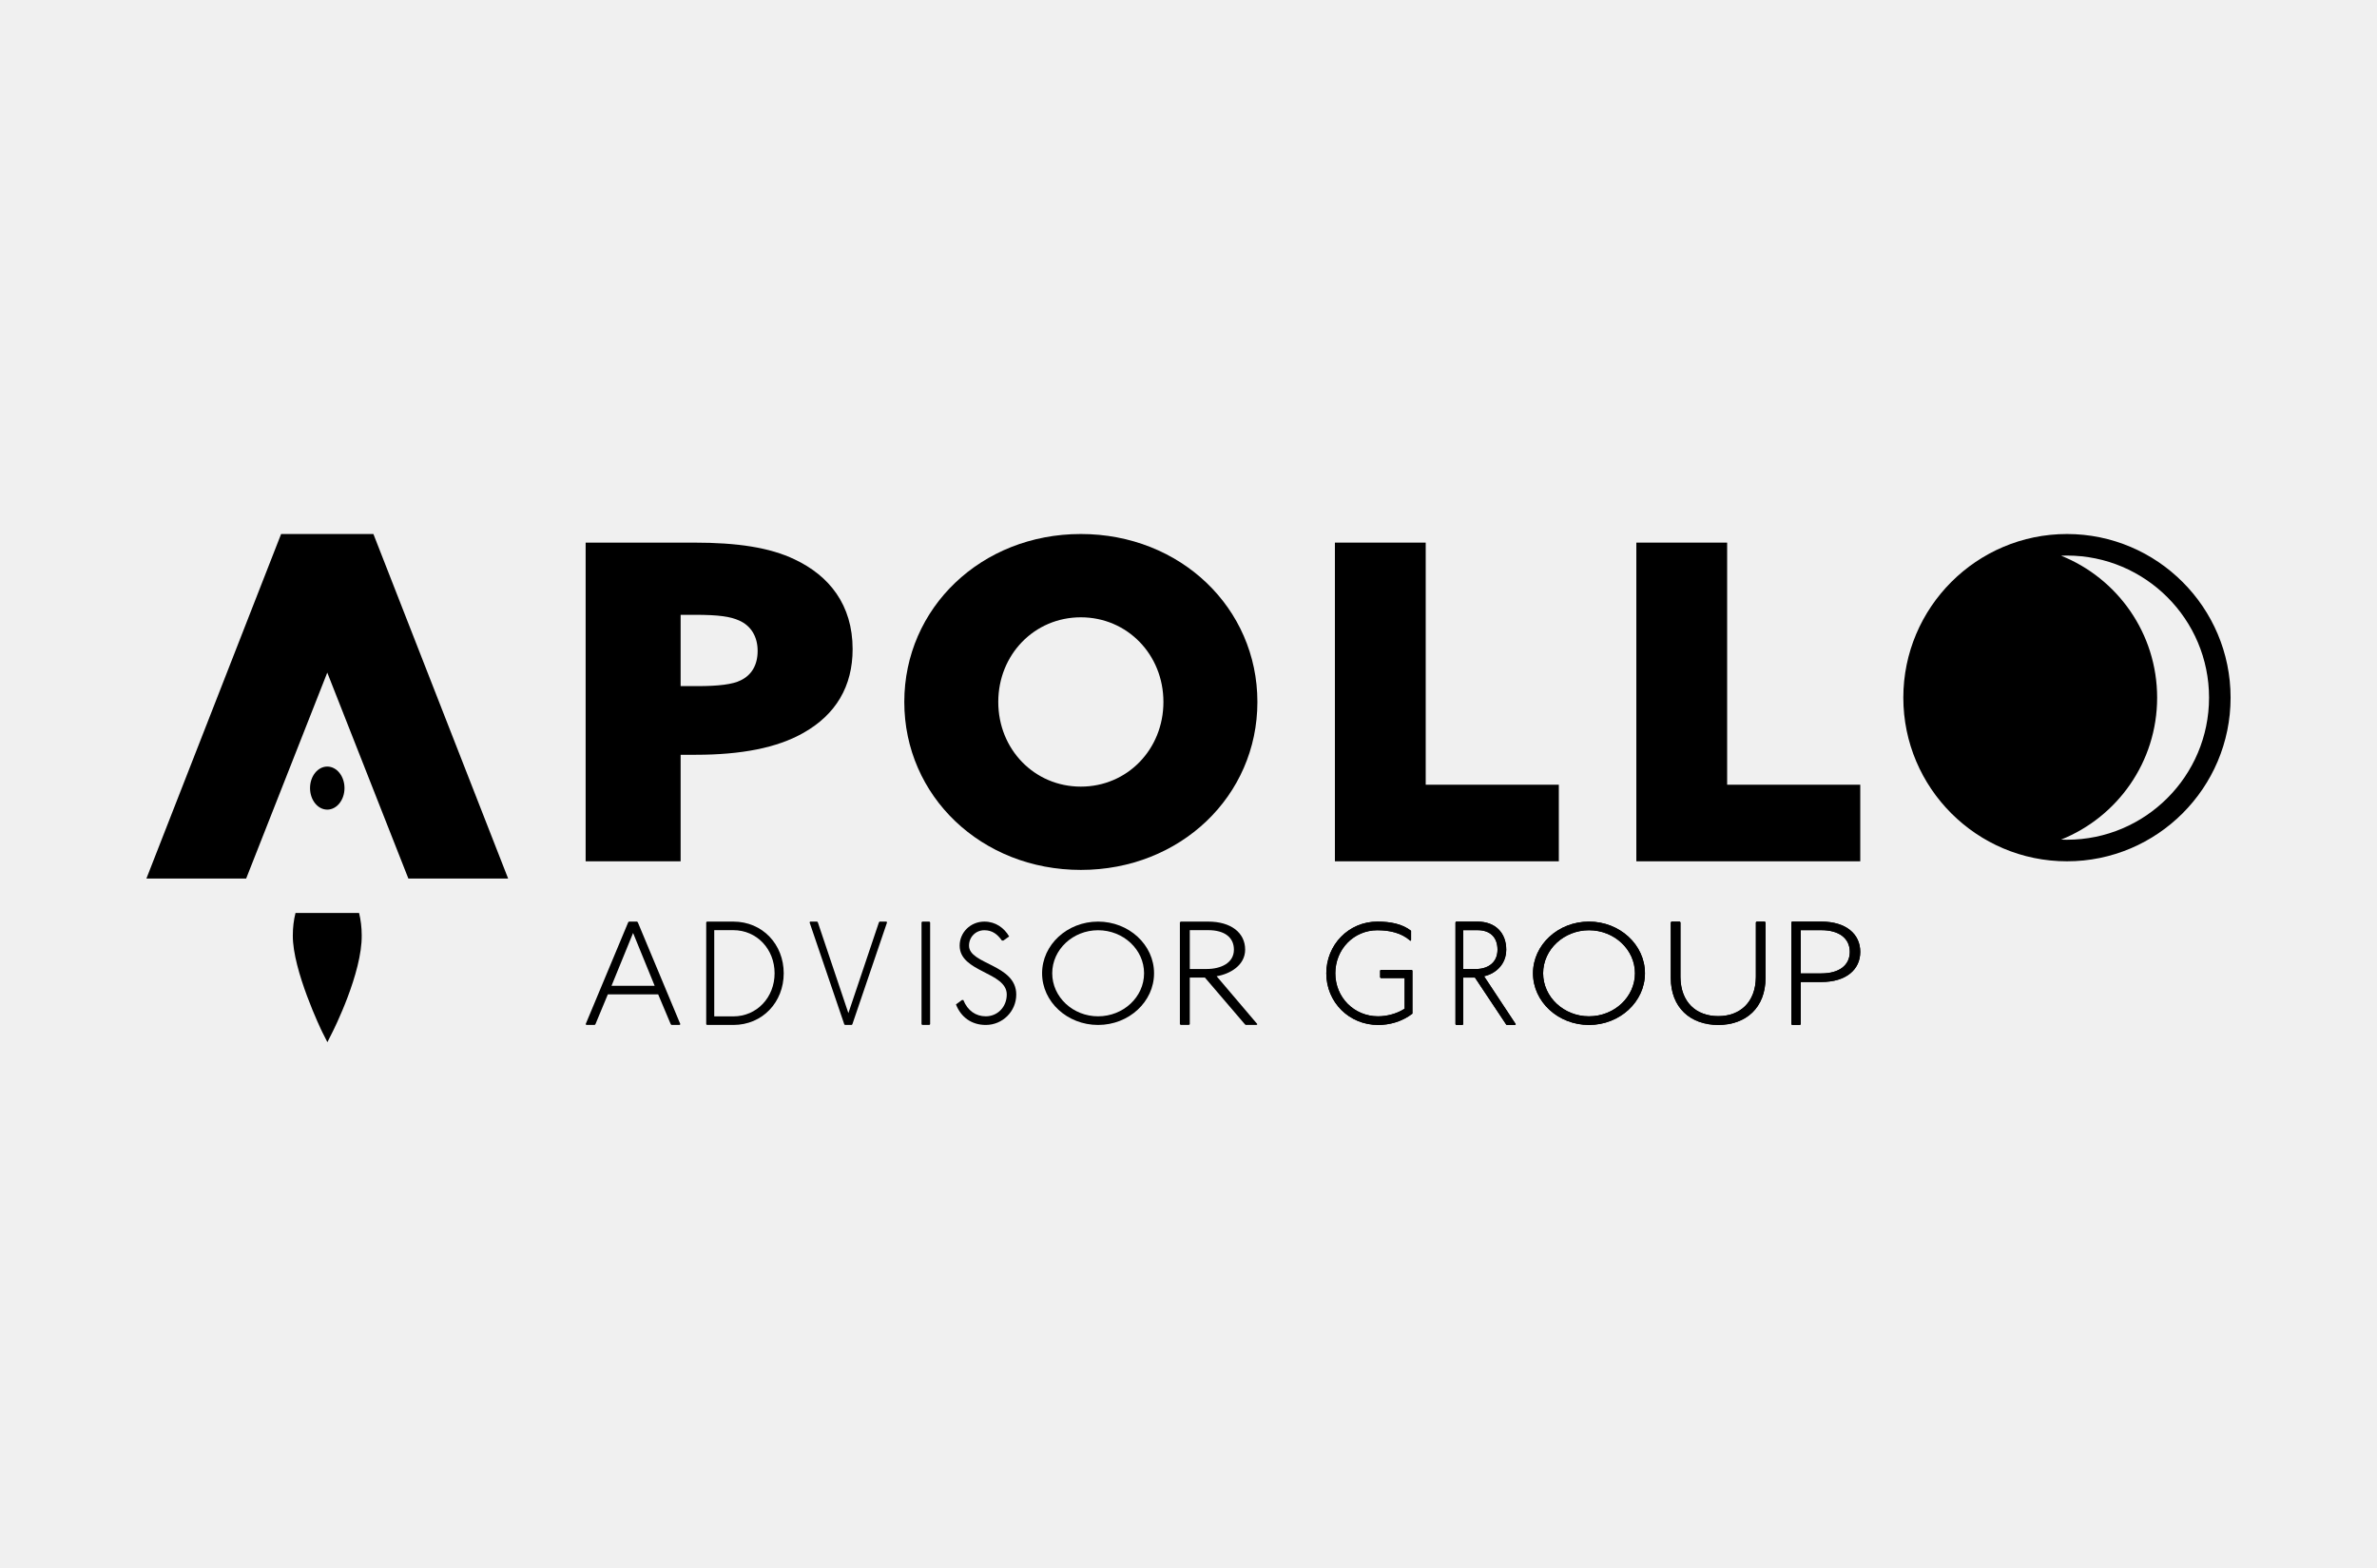
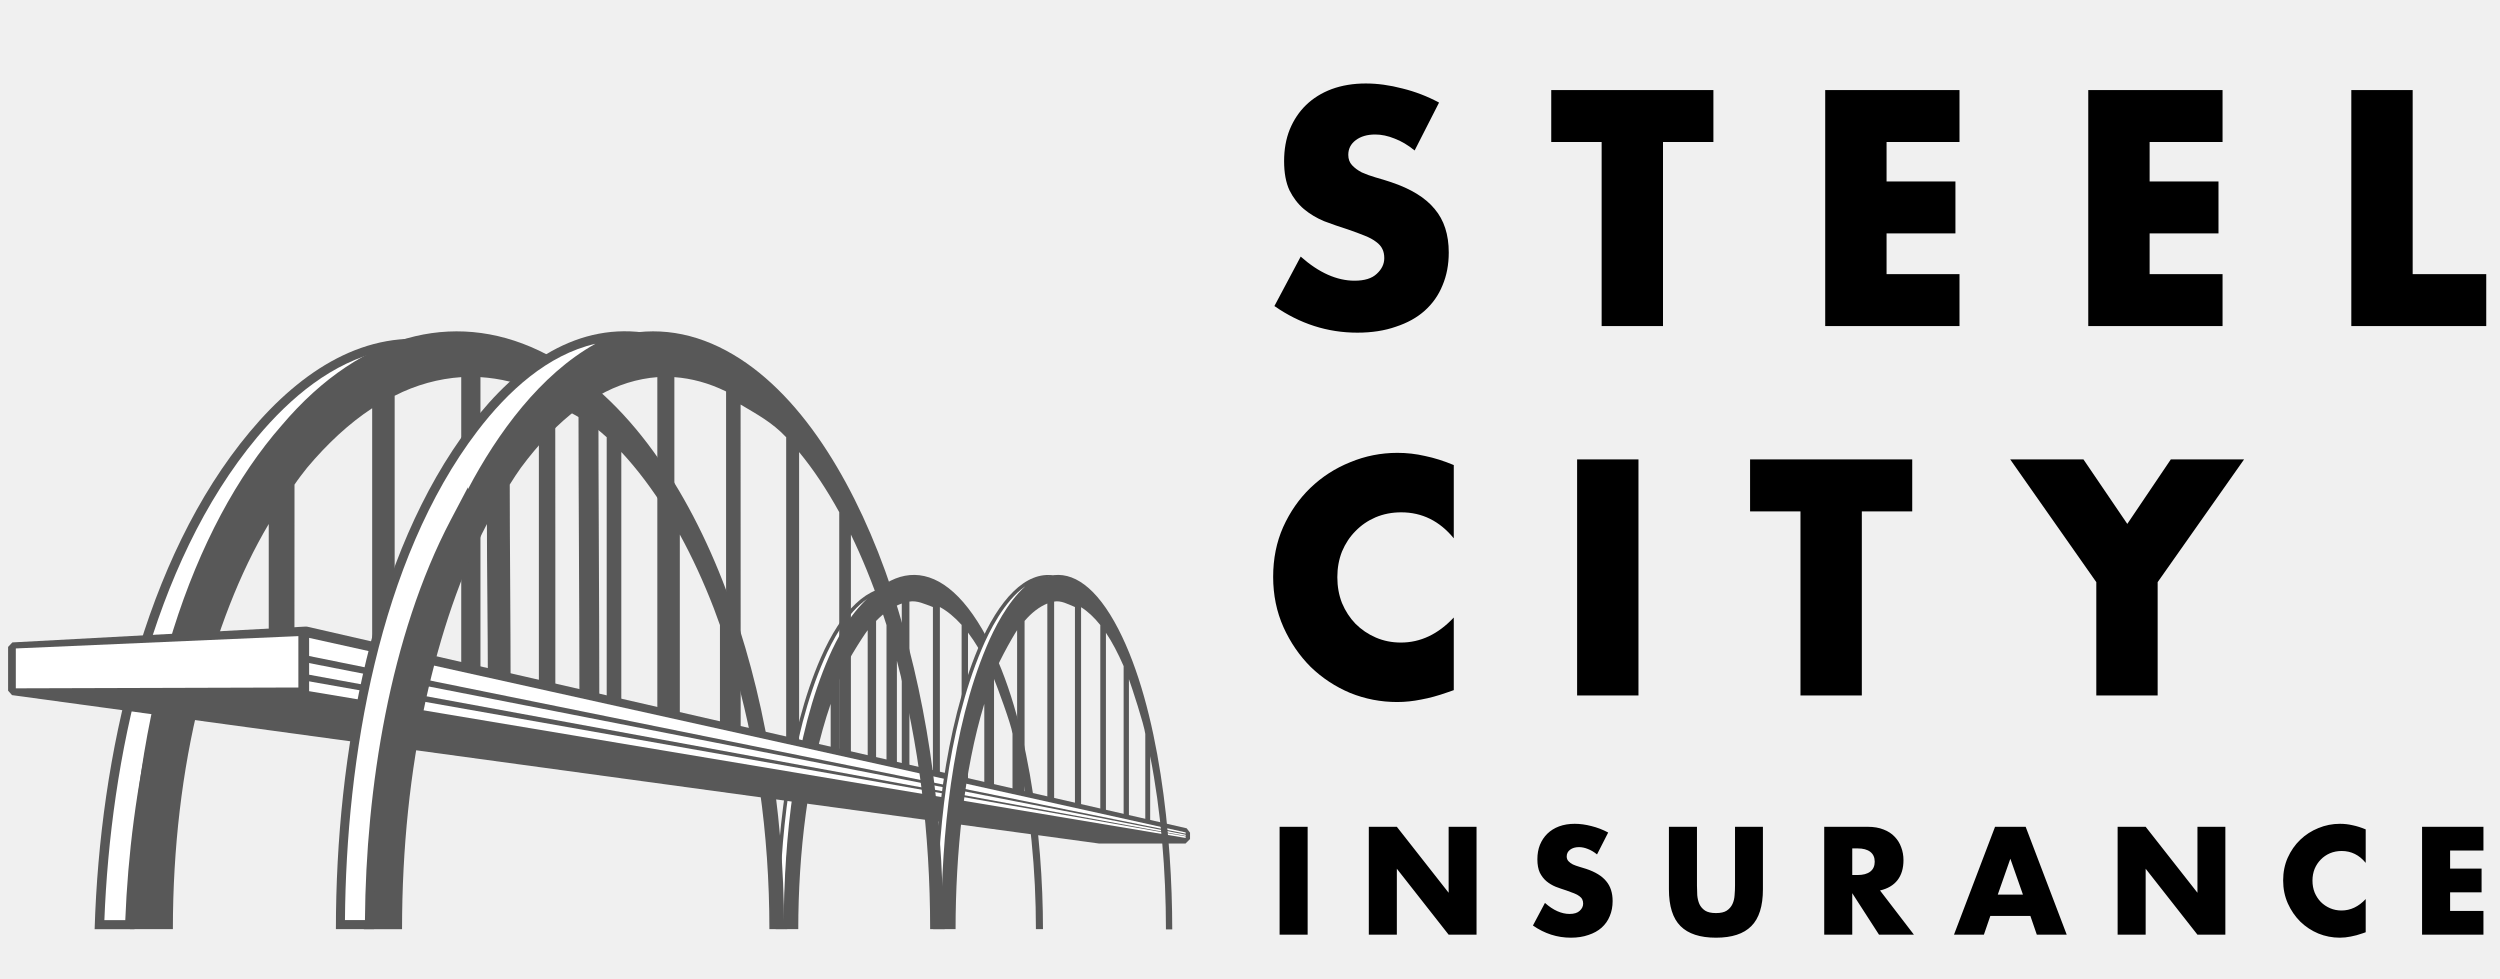
- <svg xmlns="http://www.w3.org/2000/svg" width="276" height="182" viewBox="0 0 276 182" fill="none">
-   <path d="M68.001 63H80.583C85.616 63 89.362 63.562 92.254 64.942C96.27 66.833 99 70.206 99 75.367C99 79.66 97.073 82.981 93.218 85.128C90.219 86.814 86.097 87.632 80.796 87.632H79.029V100H68V63H68.001ZM81.011 79.66C83.421 79.66 85.08 79.456 85.99 78.996C87.274 78.383 87.971 77.208 87.971 75.573C87.971 73.938 87.221 72.66 85.83 72.046C84.812 71.586 83.474 71.382 80.689 71.382H79.029V79.661H81.01L81.011 79.66Z" fill="black" />
-   <path d="M125.5 62C137.048 62 146 70.574 146 81.5C146 92.425 137.048 101 125.5 101C113.951 101 105 92.426 105 81.5C105 70.573 113.952 62 125.5 62ZM125.5 91.329C130.903 91.329 135.088 86.989 135.088 81.5C135.088 76.01 130.902 71.671 125.5 71.671C120.097 71.671 115.912 76.01 115.912 81.5C115.912 86.989 120.098 91.329 125.5 91.329Z" fill="black" />
-   <path d="M155 63H165.543V91.108H181V100H155V63Z" fill="black" />
-   <path d="M190 63H200.543V91.108H216V100H190V63Z" fill="black" />
-   <path d="M47.416 102H59L57.476 98.106V98.104L49.861 78.633L46.704 70.56L43.356 62H32.641L29.293 70.56L25.163 81.124L18.523 98.104V98.106L17 102H28.583L38 78.091L47.416 102Z" fill="black" />
-   <path d="M38 94C39.105 94 40 92.881 40 91.5C40 90.119 39.105 89 38 89C36.895 89 36 90.119 36 91.5C36 92.881 36.895 94 38 94Z" fill="black" />
-   <path fill-rule="evenodd" clip-rule="evenodd" d="M41.999 108.581C42.063 112.96 38.724 119.602 38.572 119.893L38.015 121L37.451 119.889C37.297 119.597 33.964 112.634 34 108.608C33.998 107.693 34.107 106.809 34.312 106H41.693C41.889 106.79 41.998 107.66 42 108.582L41.999 108.581Z" fill="black" />
-   <path fill-rule="evenodd" clip-rule="evenodd" d="M240 62C229.524 62 221 70.523 221 81C221 91.477 229.523 100 240 100C250.476 100 259 91.477 259 81C259 70.523 250.476 62 240 62ZM240 97.498C239.772 97.498 239.545 97.49 239.318 97.48C245.854 94.862 250.471 88.471 250.471 80.999C250.471 73.527 245.854 67.136 239.318 64.518C239.545 64.509 239.771 64.501 240 64.501C249.096 64.501 256.498 71.902 256.498 80.998C256.498 90.094 249.096 97.496 240 97.496V97.498Z" fill="black" />
-   <path d="M73.971 107L74.06 107.086L79 118.914L78.911 119H77.97L77.881 118.914L76.423 115.452H70.577L69.137 118.914L69.048 119H68.089L68 118.914L72.94 107.086L73.029 107H73.971ZM71.003 114.457H76.015L73.509 108.32L71.003 114.457Z" fill="black" />
-   <path d="M85.147 107C88.548 107 91 109.657 91 113C91 116.343 88.548 119 85.147 119H82.079L82 118.914V107.086L82.079 107H85.147ZM82.933 118.005H85.147C87.883 118.005 89.94 115.794 89.94 113C89.94 110.205 87.883 107.994 85.147 107.994H82.933V118.005Z" fill="black" />
-   <path d="M94.886 107L94.962 107.086L98.508 117.628L102.054 107.086L102.129 107H102.925L103 107.086L98.973 118.914L98.898 119H98.102L98.027 118.914L94 107.086L94.075 107H94.886Z" fill="black" />
-   <path d="M107.915 107L108 107.086V118.914L107.915 119H107.085L107 118.914V107.086L107.085 107H107.915Z" fill="black" />
-   <path d="M116.336 109.203C115.809 108.463 115.216 108.003 114.294 108.003C113.305 108.003 112.515 108.776 112.515 109.795C112.515 111.981 118 111.949 118 115.466C118 117.422 116.418 119 114.459 119C112.812 119 111.576 118.096 111 116.617L111.692 116.107H111.856C112.35 117.34 113.305 117.997 114.459 117.997C115.843 117.997 116.897 116.896 116.897 115.465C116.897 112.835 111.428 112.901 111.428 109.794C111.428 108.249 112.697 107 114.294 107C115.612 107 116.6 107.74 117.177 108.726L116.501 109.203H116.336V109.203Z" fill="black" />
-   <path d="M134 113C134 116.304 131.084 119 127.5 119C123.916 119 121 116.304 121 113C121 109.696 123.916 107 127.5 107C131.084 107 134 109.696 134 113ZM122.177 113C122.177 115.762 124.584 117.997 127.5 117.997C130.434 117.997 132.841 115.761 132.841 113C132.841 110.238 130.434 108.003 127.5 108.003C124.584 108.003 122.177 110.238 122.177 113Z" fill="black" />
-   <path d="M140.292 107C142.922 107 144.578 108.286 144.578 110.257C144.578 112.075 142.824 113.086 141.266 113.343L146 118.914L145.903 119H144.636L144.539 118.914L139.903 113.497H138.149V118.914L138.052 119H137.097L137 118.914V107.086L137.097 107H140.292ZM138.149 112.503H140.097C141.753 112.503 143.273 111.817 143.273 110.257C143.273 108.817 142.162 107.994 140.293 107.994H138.15V112.503H138.149Z" fill="black" />
-   <path d="M163.766 109.236C162.719 108.282 161.266 108.003 159.938 108.003C157.157 108.003 155.048 110.239 155.048 113.001C155.048 115.812 157.235 117.997 160.016 117.997C161.048 117.997 162.235 117.685 163.094 117.11V113.559H160.328L160.25 113.477V112.688L160.328 112.606H163.922L164 112.688V117.685C162.828 118.589 161.422 119 160.016 119C156.657 119 154 116.37 154 113C154 109.712 156.578 107 159.937 107C161.421 107 162.828 107.263 163.843 108.069V109.154L163.766 109.236Z" fill="black" />
-   <path fill-rule="evenodd" clip-rule="evenodd" d="M163.673 109.154C163.547 109.046 163.415 108.947 163.278 108.857C163.107 108.744 162.929 108.644 162.745 108.557C161.871 108.141 160.873 108.003 159.938 108.003C159.938 108.003 159.938 108.003 159.938 108.003C157.158 108.004 155.048 110.239 155.048 113C155.048 113 155.048 113 155.048 113C155.048 115.811 157.235 117.997 160.016 117.997C160.015 117.997 160.016 117.997 160.016 117.997C160.972 117.997 162.062 117.729 162.901 117.231C162.967 117.192 163.031 117.152 163.094 117.11V113.559H160.328L160.25 113.477V112.688L160.328 112.606H163.922L164 112.688V117.685C163.873 117.783 163.742 117.876 163.61 117.963C162.523 118.674 161.269 119 160.016 119C160.016 119 160.016 119 160.016 119C156.657 119 154 116.37 154 113.001C154 113.001 154 113 154 113.001C154 109.713 156.578 107 159.937 107C159.937 107 159.937 107 159.937 107C161.421 107 162.828 107.263 163.843 108.069V109.154L163.766 109.236C163.735 109.208 163.704 109.18 163.673 109.154Z" fill="black" />
-   <path d="M171.56 107C173.606 107 174.894 108.286 174.894 110.257C174.894 112.075 173.53 113.086 172.318 113.343L176 118.914L175.924 119H174.939L174.864 118.914L171.258 113.497H169.894V118.914L169.818 119H169.076L169 118.914V107.086L169.076 107H171.56ZM169.894 112.503H171.409C172.697 112.503 173.879 111.817 173.879 110.257C173.879 108.817 173.015 107.994 171.561 107.994H169.894V112.503H169.894Z" fill="black" />
-   <path fill-rule="evenodd" clip-rule="evenodd" d="M169.894 107.994H171.56C173.015 107.994 173.879 108.817 173.879 110.257C173.879 110.257 173.879 110.257 173.879 110.257C173.879 111.503 173.125 112.191 172.165 112.418C172.08 112.438 171.994 112.454 171.906 112.467C171.744 112.491 171.577 112.503 171.409 112.503H169.894V107.994ZM169 107.086L169.076 107H171.56C171.56 107 171.561 107 171.56 107C173.605 107 174.894 108.285 174.894 110.257C174.894 110.257 174.894 110.257 174.894 110.257C174.894 111.547 174.207 112.431 173.374 112.928C173.081 113.102 172.771 113.229 172.466 113.308C172.416 113.321 172.367 113.332 172.318 113.343L176 118.914L175.924 119H174.939L174.864 118.914L171.258 113.497H169.894L169.894 118.914L169.818 119H169.076L169 118.914V107.086Z" fill="black" />
-   <path d="M191 113C191 116.304 188.084 119 184.5 119C180.916 119 178 116.304 178 113C178 109.696 180.916 107 184.5 107C188.084 107.001 191 109.696 191 113ZM179.177 113C179.177 115.762 181.584 117.997 184.5 117.997C187.434 117.997 189.84 115.761 189.84 113C189.84 110.238 187.434 108.003 184.5 108.003C181.584 108.003 179.177 110.239 179.177 113Z" fill="black" />
-   <path fill-rule="evenodd" clip-rule="evenodd" d="M184.5 108.003C181.584 108.003 179.177 110.239 179.177 113C179.177 115.762 181.584 117.997 184.5 117.997C187.434 117.997 189.84 115.761 189.84 113C189.84 110.238 187.434 108.003 184.5 108.003C184.5 108.003 184.5 108.003 184.5 108.003ZM184.5 119C188.084 119 191 116.304 191 113C191 109.696 188.084 107.001 184.5 107C184.5 107 184.5 107 184.5 107C180.916 107 178 109.696 178 113C178 116.304 180.916 119 184.5 119Z" fill="black" />
-   <path d="M195.026 107L195.121 107.084V113.377C195.121 116.331 196.926 117.976 199.51 117.976C202.074 117.976 203.879 116.331 203.879 113.377V107.084L203.974 107H204.905L205 107.084V113.545C205 116.986 202.739 119 199.51 119C196.28 119 194 116.986 194 113.545V107.084L194.095 107H195.026Z" fill="black" />
-   <path fill-rule="evenodd" clip-rule="evenodd" d="M195.121 107.084V113.377C195.121 113.434 195.121 113.49 195.123 113.545C195.19 116.393 196.975 117.976 199.51 117.976C202.025 117.976 203.81 116.393 203.877 113.545C203.879 113.49 203.879 113.434 203.879 113.377V107.084L203.974 107H204.905L205 107.084V113.545C205 116.986 202.739 119 199.51 119C196.28 119 194 116.986 194 113.545V107.084L194.095 107H195.026L195.121 107.084Z" fill="black" />
-   <path d="M211.484 107C214.359 107 216 108.457 216 110.514C216 112.572 214.359 114.012 211.484 114.012H209.088V118.914L208.995 119H208.092L208 118.914V107.086L208.074 107H211.484ZM209.088 113.017H211.484C213.548 113.017 214.784 112.074 214.784 110.514C214.784 108.954 213.549 107.994 211.484 107.994H209.088V113.017Z" fill="black" />
-   <path fill-rule="evenodd" clip-rule="evenodd" d="M209.088 113.017H211.484C213.548 113.017 214.784 112.074 214.784 110.514C214.784 108.954 213.549 107.994 211.484 107.994H209.088V113.017ZM209.088 114.012V118.914L208.995 119H208.092L208 118.914V107.086L208.074 107H211.484C214.359 107 216 108.457 216 110.514C216 112.572 214.359 114.012 211.484 114.012H209.088Z" fill="black" />
+ <svg xmlns="http://www.w3.org/2000/svg" width="276" height="108" viewBox="0 0 276 108" fill="none">
+   <g clip-path="url(#clip0_901_712)">
+     <path d="M98.953 64.907C95.904 64.445 92.929 67.341 90.612 72.624C86.933 81.035 85.636 92.565 85.636 102.576H86.915C86.915 92.565 88.203 81.035 91.891 72.624C93.875 68.081 96.358 65.305 98.953 64.907Z" fill="#585858" />
+     <path fill-rule="evenodd" clip-rule="evenodd" d="M95.774 66.092C93.504 67.618 91.826 70.848 90.983 72.782C87.202 81.433 86.071 92.805 86.043 102.197H86.525C86.553 92.703 87.693 81.239 91.53 72.486C92.392 70.524 93.819 67.803 95.784 66.092H95.774Z" fill="white" />
+     <path d="M115.144 102.577C115.144 92.426 113.522 78.204 108.425 69.451C102.994 60.123 96.544 62.391 92.188 71.532C88.036 80.249 86.572 92.204 86.572 102.577H88.129C88.129 94.341 89.167 85.042 91.706 77.704V85.07C92.049 85.135 92.373 85.199 92.698 85.264V75.067C92.911 73.929 95.293 70.209 95.793 69.571V85.875C96.099 85.93 96.414 85.995 96.72 86.06V68.553C97.619 67.618 98.582 66.98 99.556 66.628V87.226C99.843 87.281 100.112 87.337 100.399 87.392V66.416C101.242 66.267 102.113 66.693 102.994 67.017V88.114C103.244 88.049 103.494 87.984 103.763 87.92V67.017C104.597 67.47 105.394 68.137 106.163 68.988V88.567C106.404 88.614 106.636 88.66 106.868 88.706V69.839C107.655 70.876 108.388 72.115 109.083 73.522V89.076C109.305 89.123 109.527 89.16 109.741 89.206V74.956C110.065 75.743 111.65 79.999 111.779 80.998V89.779C111.983 89.817 112.187 89.854 112.391 89.9V83.451C113.744 89.511 114.365 96.127 114.365 102.577H115.153H115.144Z" fill="#585858" />
+     <path d="M10.448 102.576C11.023 83.432 15.888 61.659 27.584 47.669C33.33 40.794 40.456 36.287 48.556 37.638C38.492 39.304 30.558 49.63 25.943 58.92L25.962 58.411C18.724 70.764 15.304 87.633 14.85 102.586H10.457L10.448 102.576Z" fill="#585858" />
+     <path fill-rule="evenodd" clip-rule="evenodd" d="M42.254 38.758C36.712 39.961 32.023 43.921 28.399 48.261C16.62 62.353 12.2 84.015 11.523 101.586H13.831C14.387 87.299 17.631 70.598 25.044 57.949L27.12 54.396V54.599C30.698 48.501 35.832 42.098 42.254 38.758Z" fill="white" />
+     <path d="M14.341 102.576C14.341 90.529 16.083 79.259 19.123 69.543C22.07 60.151 26.231 52.517 31.096 46.965C35.573 41.673 40.633 38.342 45.832 37.12C50.669 35.982 55.618 36.639 60.41 39.156C64.84 41.478 68.787 45.226 72.142 49.852C75.303 54.211 78.018 59.439 80.168 65.157C82.216 70.616 83.847 76.64 84.922 82.96C85.969 89.141 86.563 95.748 86.563 102.576H84.941C84.941 97.246 84.57 92.065 83.875 87.161C83.171 82.183 82.114 77.399 80.789 72.948V82.506C80.344 82.414 79.909 82.321 79.482 82.238V69.006C79.26 68.395 79.037 67.785 78.815 67.183C77.694 64.278 76.433 61.53 75.052 59.013V81.137C74.58 81.035 74.088 80.933 73.597 80.832V56.533C72.068 54.081 70.409 51.851 68.593 49.899V79.185C68.055 79.073 67.546 78.963 66.98 78.852V48.27C65.182 46.595 63.347 45.753 61.299 44.661C61.299 50.26 61.309 55.858 61.309 61.447V78.231C60.706 77.926 60.095 77.621 59.492 77.297V43.218C57.333 42.283 55.201 41.775 53.042 41.636V75.946C52.328 75.798 51.615 75.65 50.92 75.502V41.636C48.455 41.802 45.934 42.478 43.571 43.69V73.994C42.746 73.818 41.921 73.651 41.087 73.475V45.069C38.594 46.706 36.184 48.918 33.895 51.648C33.432 52.24 32.95 52.85 32.514 53.498C32.514 59.568 32.505 65.629 32.505 71.69C31.588 71.495 30.652 71.301 29.669 71.097V57.847C26.463 63.251 23.896 69.848 22.033 77.362C20.114 85.06 19.086 93.601 19.086 102.576H14.322H14.341Z" fill="#585858" />
+     <path fill-rule="evenodd" clip-rule="evenodd" d="M130.88 93.129H121.353L1.329 76.742L0.893 76.251V71.421L1.366 70.922L33.756 69.173L33.904 69.182L131.009 91.445L131.38 91.926V92.629L130.88 93.129Z" fill="#585858" />
+     <path fill-rule="evenodd" clip-rule="evenodd" d="M32.94 75.9L1.746 75.992V71.588L32.94 70.228V75.9Z" fill="white" />
+     <path fill-rule="evenodd" clip-rule="evenodd" d="M34.127 70.422L130.898 91.898V92.509L34.127 76.307V70.422Z" fill="white" />
+     <path fill-rule="evenodd" clip-rule="evenodd" d="M33.747 74.419L131.046 92.315L130.861 92.333L33.561 75.123L33.747 74.419Z" fill="#585858" />
+     <path fill-rule="evenodd" clip-rule="evenodd" d="M33.747 72.347L131.046 92.074L131.028 92.176L33.719 73.124L33.747 72.347Z" fill="#585858" />
+     <path d="M116.339 63.529C113.29 63.047 110.306 66.055 107.998 71.532C104.319 80.249 103.021 92.204 103.021 102.576H104.3C104.3 92.195 105.588 80.249 109.277 71.532C111.269 66.823 113.744 63.945 116.339 63.529Z" fill="#585858" />
+     <path fill-rule="evenodd" clip-rule="evenodd" d="M113.16 64.75C110.89 66.332 109.212 69.682 108.369 71.69C104.578 80.656 103.457 92.444 103.429 102.178H103.911C103.939 92.333 105.088 80.452 108.916 71.375C109.777 69.339 111.205 66.526 113.169 64.75H113.16Z" fill="white" />
+     <path d="M129.415 102.577C129.415 92.426 127.979 78.204 123.466 69.451C118.656 60.123 112.947 62.391 109.092 71.532C105.412 80.249 104.115 92.204 104.115 102.577H105.496C105.496 94.341 106.413 85.042 108.665 77.704V86.652C108.962 86.717 109.258 86.781 109.546 86.846V75.067C109.74 73.929 111.844 70.209 112.289 69.571V87.457C112.558 87.522 112.845 87.577 113.114 87.642V68.553C113.911 67.618 114.763 66.98 115.625 66.628V88.253C115.875 88.308 116.116 88.364 116.376 88.419V66.416C117.117 66.267 117.896 66.693 118.674 67.017V88.993L119.351 89.021V67.035C120.083 67.489 120.797 68.155 121.473 69.006V89.622C121.686 89.668 121.89 89.715 122.094 89.761V69.858C122.789 70.894 123.438 72.134 124.049 73.54V90.159C124.244 90.205 124.448 90.242 124.633 90.288V74.984C124.921 75.77 126.32 80.027 126.44 81.026V90.649C126.626 90.686 126.802 90.723 126.978 90.77V83.478C128.173 89.539 128.72 96.155 128.72 102.604H129.415V102.577Z" fill="#585858" />
+     <path d="M40.169 102.576C40.169 90.529 41.708 79.259 44.404 69.543C47.009 60.151 50.697 52.517 55.007 46.965C58.973 41.673 63.449 38.342 68.055 37.12C72.337 35.982 76.72 36.639 80.965 39.156C84.894 41.478 88.388 45.226 91.354 49.852C94.153 54.211 96.562 59.439 98.462 65.157C100.278 70.616 101.715 76.64 102.669 82.96C103.596 89.141 104.124 95.748 104.124 102.576H102.688C102.688 97.246 102.364 92.065 101.752 87.161C101.122 82.183 100.186 77.399 99.018 72.948V84.394C98.62 84.302 98.24 84.209 97.869 84.126V69.006C97.674 68.395 97.47 67.785 97.276 67.183C96.284 64.278 95.163 61.53 93.939 59.013V83.339C93.522 83.237 93.087 83.136 92.651 83.034V56.542C91.298 54.09 89.834 51.86 88.221 49.908V82.099C87.749 81.988 87.295 81.877 86.794 81.766V48.27C85.209 46.595 83.578 45.753 81.762 44.661C81.762 55.848 81.771 69.478 81.771 80.674C81.234 80.369 80.696 80.535 80.159 80.221V43.218C78.249 42.283 76.359 41.775 74.45 41.636V79.101C73.82 78.953 73.189 78.805 72.569 78.657V41.636C70.391 41.802 68.157 42.478 66.063 43.69C66.063 53.794 66.165 67.285 66.165 77.38C65.433 77.204 64.7 77.038 63.968 76.862C63.968 67.396 63.866 54.534 63.866 45.069C61.661 46.706 59.52 48.918 57.499 51.648C57.092 52.24 56.665 52.85 56.276 53.498C56.276 59.568 56.369 69.025 56.369 75.085C55.553 74.891 54.728 74.697 53.857 74.493C53.857 70.08 53.755 62.27 53.755 57.856C50.919 63.26 48.649 69.858 46.99 77.371C45.294 85.07 44.386 93.61 44.386 102.586H40.169V102.576Z" fill="#585858" />
+     <path d="M37.083 102.576C37.083 83.191 41.114 61.141 51.92 46.965C57.231 40.007 63.931 35.446 71.734 36.815C62.133 38.508 54.83 48.964 50.669 58.365V57.847C44.089 70.357 41.3 87.438 41.3 102.576H37.083Z" fill="#585858" />
+     <path fill-rule="evenodd" clip-rule="evenodd" d="M65.729 37.953C60.456 39.165 56.072 43.181 52.717 47.576C41.828 61.854 38.214 83.784 38.084 101.577H40.29C40.401 87.105 43.033 70.2 49.77 57.385L51.661 53.794V54.007C54.914 47.826 59.659 41.34 65.72 37.962L65.729 37.953Z" fill="white" />
+   </g>
+   <path d="M156.176 16.612C155.439 16.013 154.702 15.575 153.965 15.299C153.227 14.999 152.513 14.849 151.822 14.849C150.946 14.849 150.232 15.057 149.679 15.472C149.126 15.886 148.85 16.428 148.85 17.096C148.85 17.557 148.988 17.937 149.265 18.236C149.541 18.536 149.898 18.801 150.336 19.031C150.797 19.238 151.304 19.423 151.856 19.584C152.432 19.745 152.997 19.918 153.55 20.102C155.762 20.84 157.375 21.831 158.388 23.075C159.425 24.296 159.943 25.897 159.943 27.878C159.943 29.215 159.713 30.424 159.252 31.507C158.815 32.59 158.158 33.523 157.282 34.307C156.43 35.067 155.37 35.654 154.103 36.069C152.859 36.507 151.442 36.726 149.852 36.726C146.557 36.726 143.505 35.747 140.694 33.788L143.597 28.328C144.61 29.226 145.613 29.894 146.603 30.332C147.594 30.77 148.573 30.989 149.541 30.989C150.647 30.989 151.465 30.735 151.995 30.229C152.548 29.722 152.824 29.146 152.824 28.5C152.824 28.109 152.755 27.775 152.617 27.498C152.479 27.199 152.248 26.934 151.926 26.703C151.603 26.45 151.177 26.22 150.647 26.012C150.14 25.805 149.518 25.575 148.781 25.321C147.905 25.044 147.041 24.745 146.189 24.422C145.359 24.077 144.61 23.628 143.942 23.075C143.297 22.522 142.767 21.831 142.353 21.001C141.961 20.149 141.765 19.077 141.765 17.787C141.765 16.497 141.972 15.333 142.387 14.296C142.825 13.237 143.424 12.338 144.184 11.601C144.968 10.841 145.912 10.253 147.018 9.838C148.147 9.424 149.403 9.216 150.785 9.216C152.075 9.216 153.423 9.4 154.829 9.769C156.234 10.115 157.582 10.633 158.872 11.324L156.176 16.612ZM183.595 15.679V36H176.821V15.679H171.257V9.942H189.159V15.679H183.595ZM216.329 15.679H208.277V20.033H215.88V25.77H208.277V30.263H216.329V36H201.503V9.942H216.329V15.679ZM245.37 15.679H237.318V20.033H244.921V25.77H237.318V30.263H245.37V36H230.544V9.942H245.37V15.679ZM266.359 9.942V30.263H274.481V36H259.585V9.942H266.359Z" fill="black" />
+   <path d="M144.364 91.279V103.189H141.268V91.279H144.364ZM151.117 103.189V91.279H154.212L159.93 98.561V91.279H163.01V103.189H159.93L154.212 95.907V103.189H151.117ZM176.312 94.328C175.975 94.054 175.638 93.854 175.301 93.728C174.964 93.591 174.638 93.522 174.322 93.522C173.922 93.522 173.595 93.617 173.343 93.806C173.09 93.996 172.964 94.243 172.964 94.549C172.964 94.759 173.027 94.933 173.153 95.07C173.279 95.207 173.443 95.328 173.643 95.433C173.853 95.528 174.085 95.612 174.338 95.686C174.601 95.76 174.859 95.839 175.112 95.923C176.123 96.26 176.86 96.713 177.323 97.281C177.797 97.84 178.034 98.571 178.034 99.477C178.034 100.088 177.929 100.641 177.718 101.135C177.518 101.63 177.218 102.057 176.818 102.415C176.428 102.762 175.944 103.031 175.364 103.22C174.796 103.421 174.148 103.521 173.422 103.521C171.916 103.521 170.521 103.073 169.236 102.178L170.563 99.682C171.026 100.093 171.484 100.398 171.937 100.598C172.39 100.798 172.837 100.899 173.279 100.899C173.785 100.899 174.159 100.783 174.401 100.551C174.654 100.319 174.78 100.056 174.78 99.761C174.78 99.582 174.748 99.43 174.685 99.303C174.622 99.166 174.517 99.045 174.369 98.94C174.222 98.824 174.027 98.719 173.785 98.624C173.553 98.529 173.269 98.424 172.932 98.308C172.532 98.182 172.137 98.045 171.747 97.897C171.368 97.74 171.026 97.534 170.721 97.281C170.426 97.029 170.184 96.713 169.994 96.334C169.815 95.944 169.726 95.454 169.726 94.865C169.726 94.275 169.82 93.743 170.01 93.269C170.21 92.785 170.484 92.374 170.831 92.037C171.189 91.69 171.621 91.421 172.126 91.232C172.642 91.042 173.216 90.948 173.848 90.948C174.438 90.948 175.054 91.032 175.696 91.2C176.338 91.358 176.954 91.595 177.544 91.911L176.312 94.328ZM187.345 91.279V97.755C187.345 98.103 187.355 98.461 187.376 98.829C187.408 99.187 187.487 99.514 187.613 99.809C187.75 100.104 187.961 100.346 188.245 100.535C188.53 100.714 188.93 100.804 189.446 100.804C189.962 100.804 190.356 100.714 190.63 100.535C190.915 100.346 191.125 100.104 191.262 99.809C191.399 99.514 191.478 99.187 191.499 98.829C191.531 98.461 191.546 98.103 191.546 97.755V91.279H194.626V98.182C194.626 100.035 194.2 101.388 193.347 102.241C192.505 103.094 191.204 103.521 189.446 103.521C187.687 103.521 186.381 103.094 185.528 102.241C184.675 101.388 184.249 100.035 184.249 98.182V91.279H187.345ZM204.489 96.602H205.074C205.685 96.602 206.153 96.476 206.48 96.223C206.806 95.97 206.969 95.607 206.969 95.133C206.969 94.659 206.806 94.296 206.48 94.043C206.153 93.791 205.685 93.664 205.074 93.664H204.489V96.602ZM211.297 103.189H207.443L204.489 98.608V103.189H201.394V91.279H206.211C206.875 91.279 207.454 91.379 207.949 91.579C208.444 91.769 208.849 92.032 209.165 92.369C209.491 92.706 209.734 93.096 209.891 93.538C210.06 93.98 210.144 94.454 210.144 94.96C210.144 95.865 209.923 96.602 209.481 97.171C209.049 97.729 208.407 98.108 207.554 98.308L211.297 103.189ZM223.333 98.766L221.943 94.802L220.553 98.766H223.333ZM224.154 101.12H219.732L219.021 103.189H215.72L220.253 91.279H223.633L228.166 103.189H224.865L224.154 101.12ZM233.786 103.189V91.279H236.881L242.599 98.561V91.279H245.679V103.189H242.599L236.881 95.907V103.189H233.786ZM261.173 95.26C260.457 94.386 259.572 93.949 258.519 93.949C258.056 93.949 257.624 94.033 257.224 94.201C256.835 94.37 256.498 94.602 256.213 94.896C255.929 95.181 255.703 95.523 255.534 95.923C255.376 96.323 255.297 96.755 255.297 97.218C255.297 97.692 255.376 98.129 255.534 98.529C255.703 98.929 255.929 99.277 256.213 99.572C256.508 99.867 256.85 100.098 257.24 100.267C257.63 100.435 258.051 100.519 258.504 100.519C259.493 100.519 260.383 100.098 261.173 99.256V102.92L260.857 103.031C260.383 103.199 259.941 103.32 259.53 103.394C259.12 103.478 258.714 103.521 258.314 103.521C257.493 103.521 256.703 103.368 255.945 103.062C255.197 102.747 254.534 102.31 253.955 101.751C253.386 101.183 252.928 100.514 252.58 99.746C252.233 98.966 252.059 98.119 252.059 97.202C252.059 96.286 252.228 95.449 252.565 94.691C252.912 93.922 253.37 93.264 253.939 92.717C254.518 92.159 255.187 91.727 255.945 91.421C256.703 91.106 257.498 90.948 258.33 90.948C258.804 90.948 259.267 91 259.72 91.106C260.183 91.2 260.667 91.353 261.173 91.564V95.26ZM274.172 93.901H270.492V95.891H273.967V98.513H270.492V100.567H274.172V103.189H267.396V91.279H274.172V93.901Z" fill="black" />
+   <path d="M160.497 59.429C158.93 57.517 156.995 56.561 154.691 56.561C153.677 56.561 152.733 56.745 151.857 57.114C151.005 57.482 150.267 57.989 149.645 58.634C149.023 59.257 148.528 60.005 148.159 60.881C147.814 61.756 147.641 62.701 147.641 63.715C147.641 64.751 147.814 65.708 148.159 66.583C148.528 67.459 149.023 68.219 149.645 68.864C150.29 69.509 151.039 70.016 151.892 70.385C152.744 70.753 153.666 70.938 154.656 70.938C156.822 70.938 158.769 70.016 160.497 68.173V76.191L159.806 76.433C158.769 76.801 157.801 77.066 156.903 77.228C156.004 77.412 155.117 77.504 154.242 77.504C152.445 77.504 150.717 77.17 149.058 76.502C147.422 75.811 145.97 74.855 144.703 73.633C143.459 72.389 142.457 70.926 141.697 69.244C140.936 67.539 140.556 65.685 140.556 63.68C140.556 61.676 140.925 59.844 141.662 58.185C142.422 56.503 143.425 55.063 144.669 53.865C145.936 52.644 147.399 51.699 149.058 51.031C150.717 50.34 152.456 49.995 154.276 49.995C155.313 49.995 156.327 50.11 157.318 50.34C158.331 50.547 159.391 50.882 160.497 51.342V59.429ZM180.887 50.72V76.778H174.113V50.72H180.887ZM205.546 56.457V76.778H198.772V56.457H193.208V50.72H211.11V56.457H205.546ZM231.432 64.268L221.928 50.72H230.015L234.853 57.84L239.657 50.72H247.744L238.205 64.268V76.778H231.432V64.268Z" fill="black" />
+   <defs>
+     <clipPath id="clip0_901_712">
+       <rect width="130.487" height="66.002" fill="white" transform="translate(0.893311 36.5743)" />
+     </clipPath>
+   </defs>
</svg>
